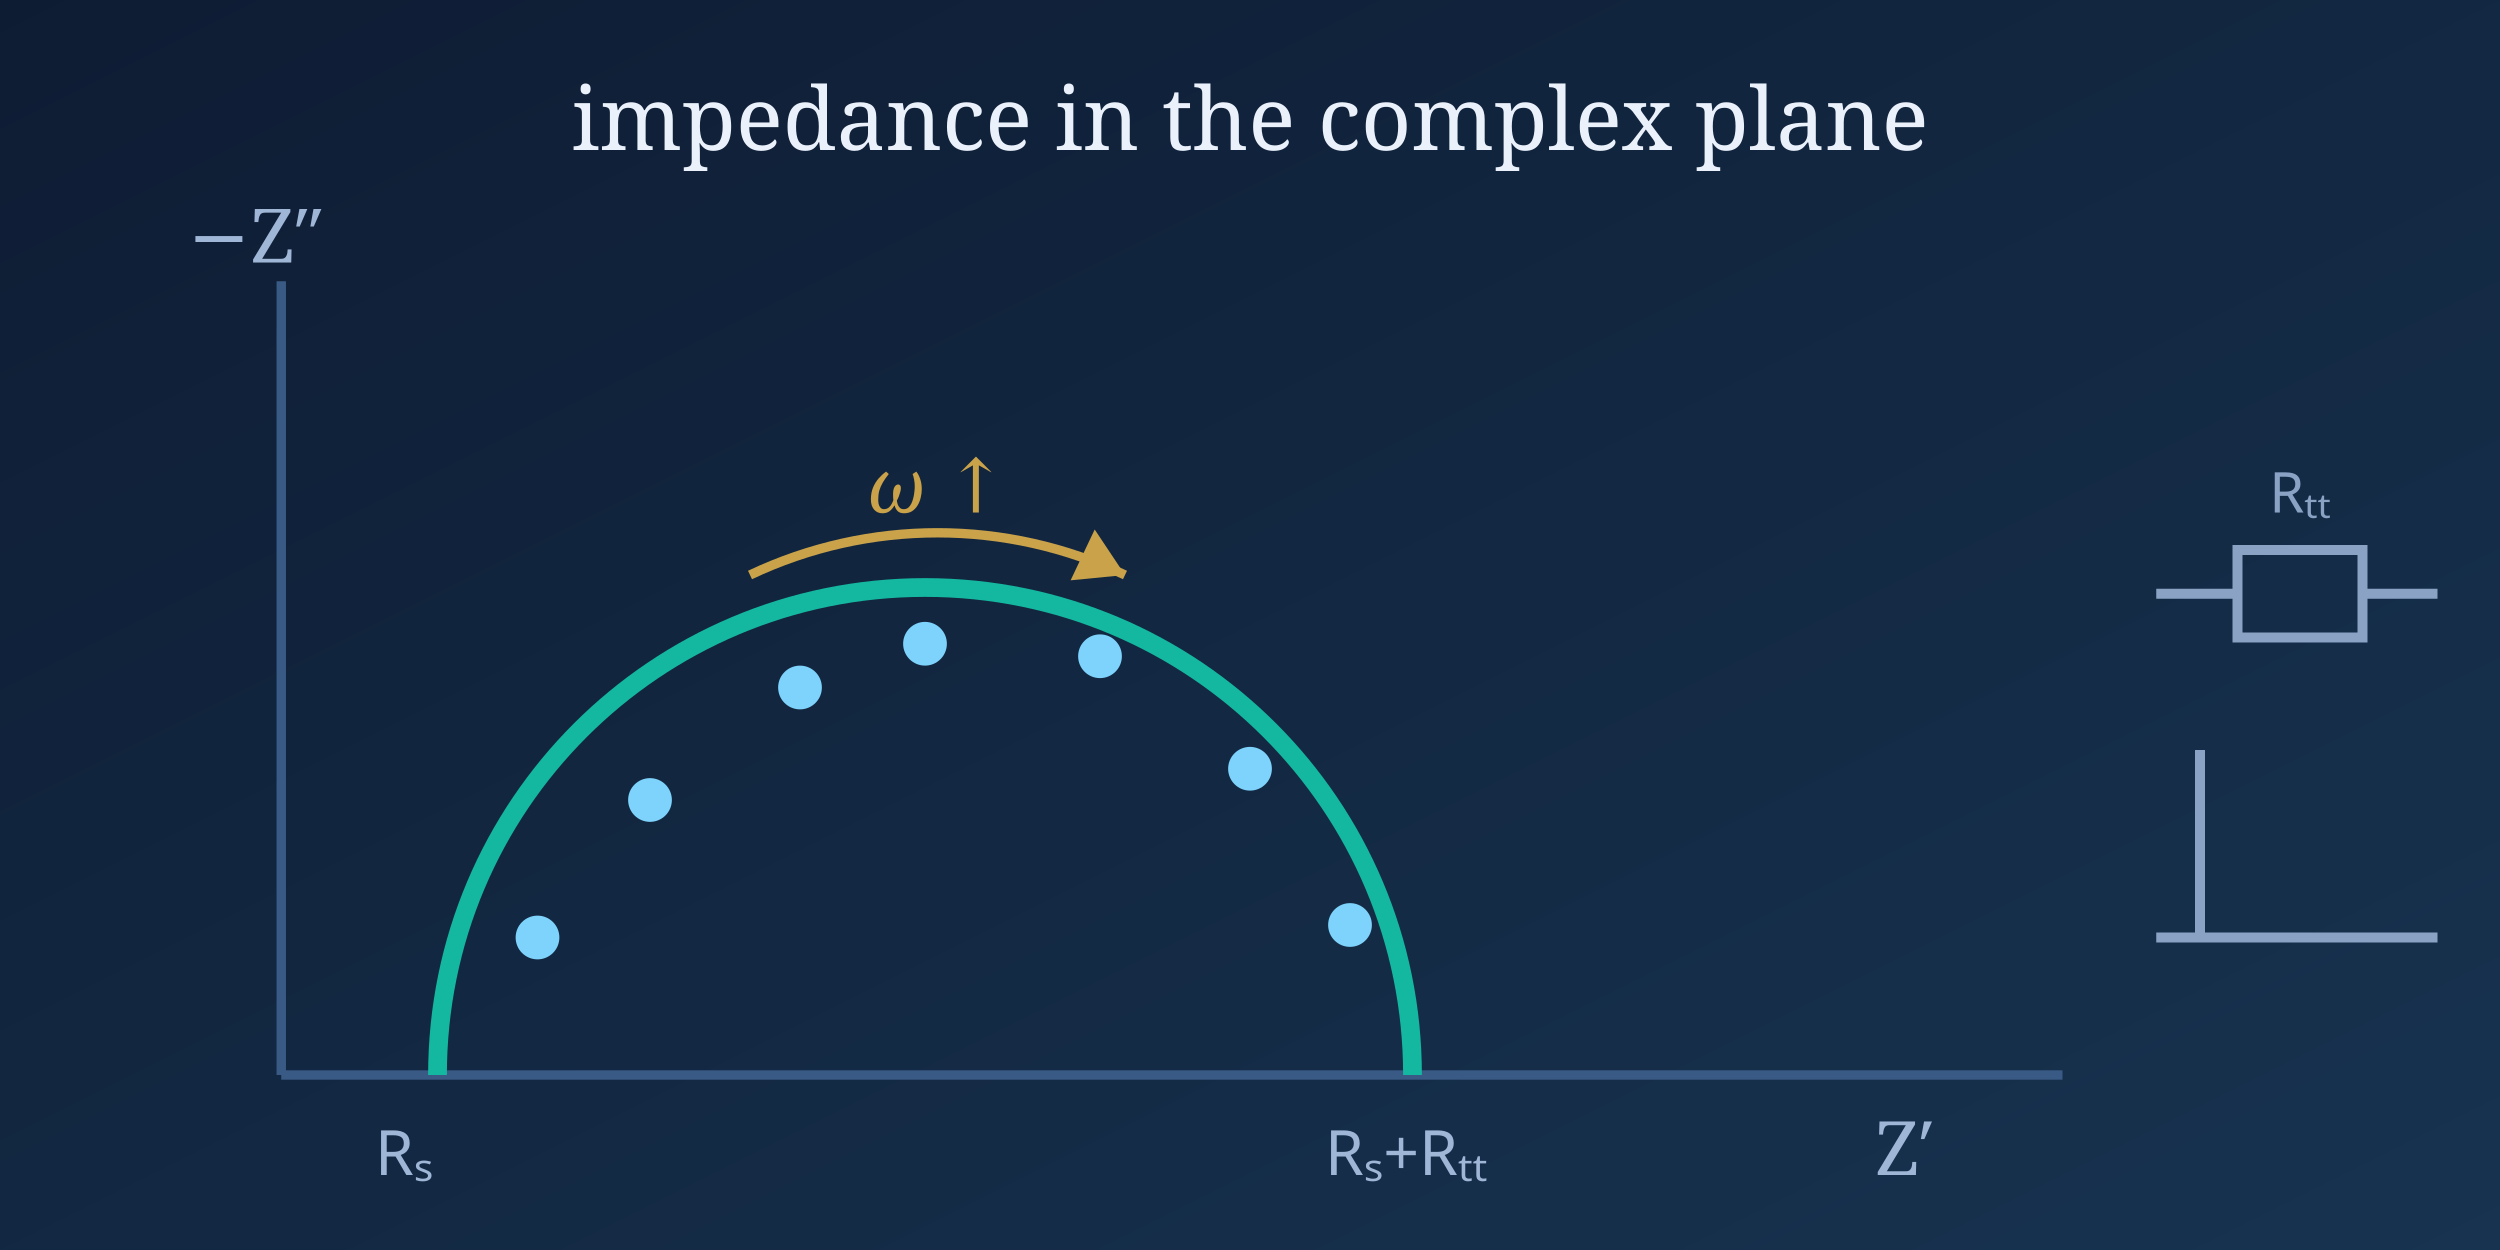
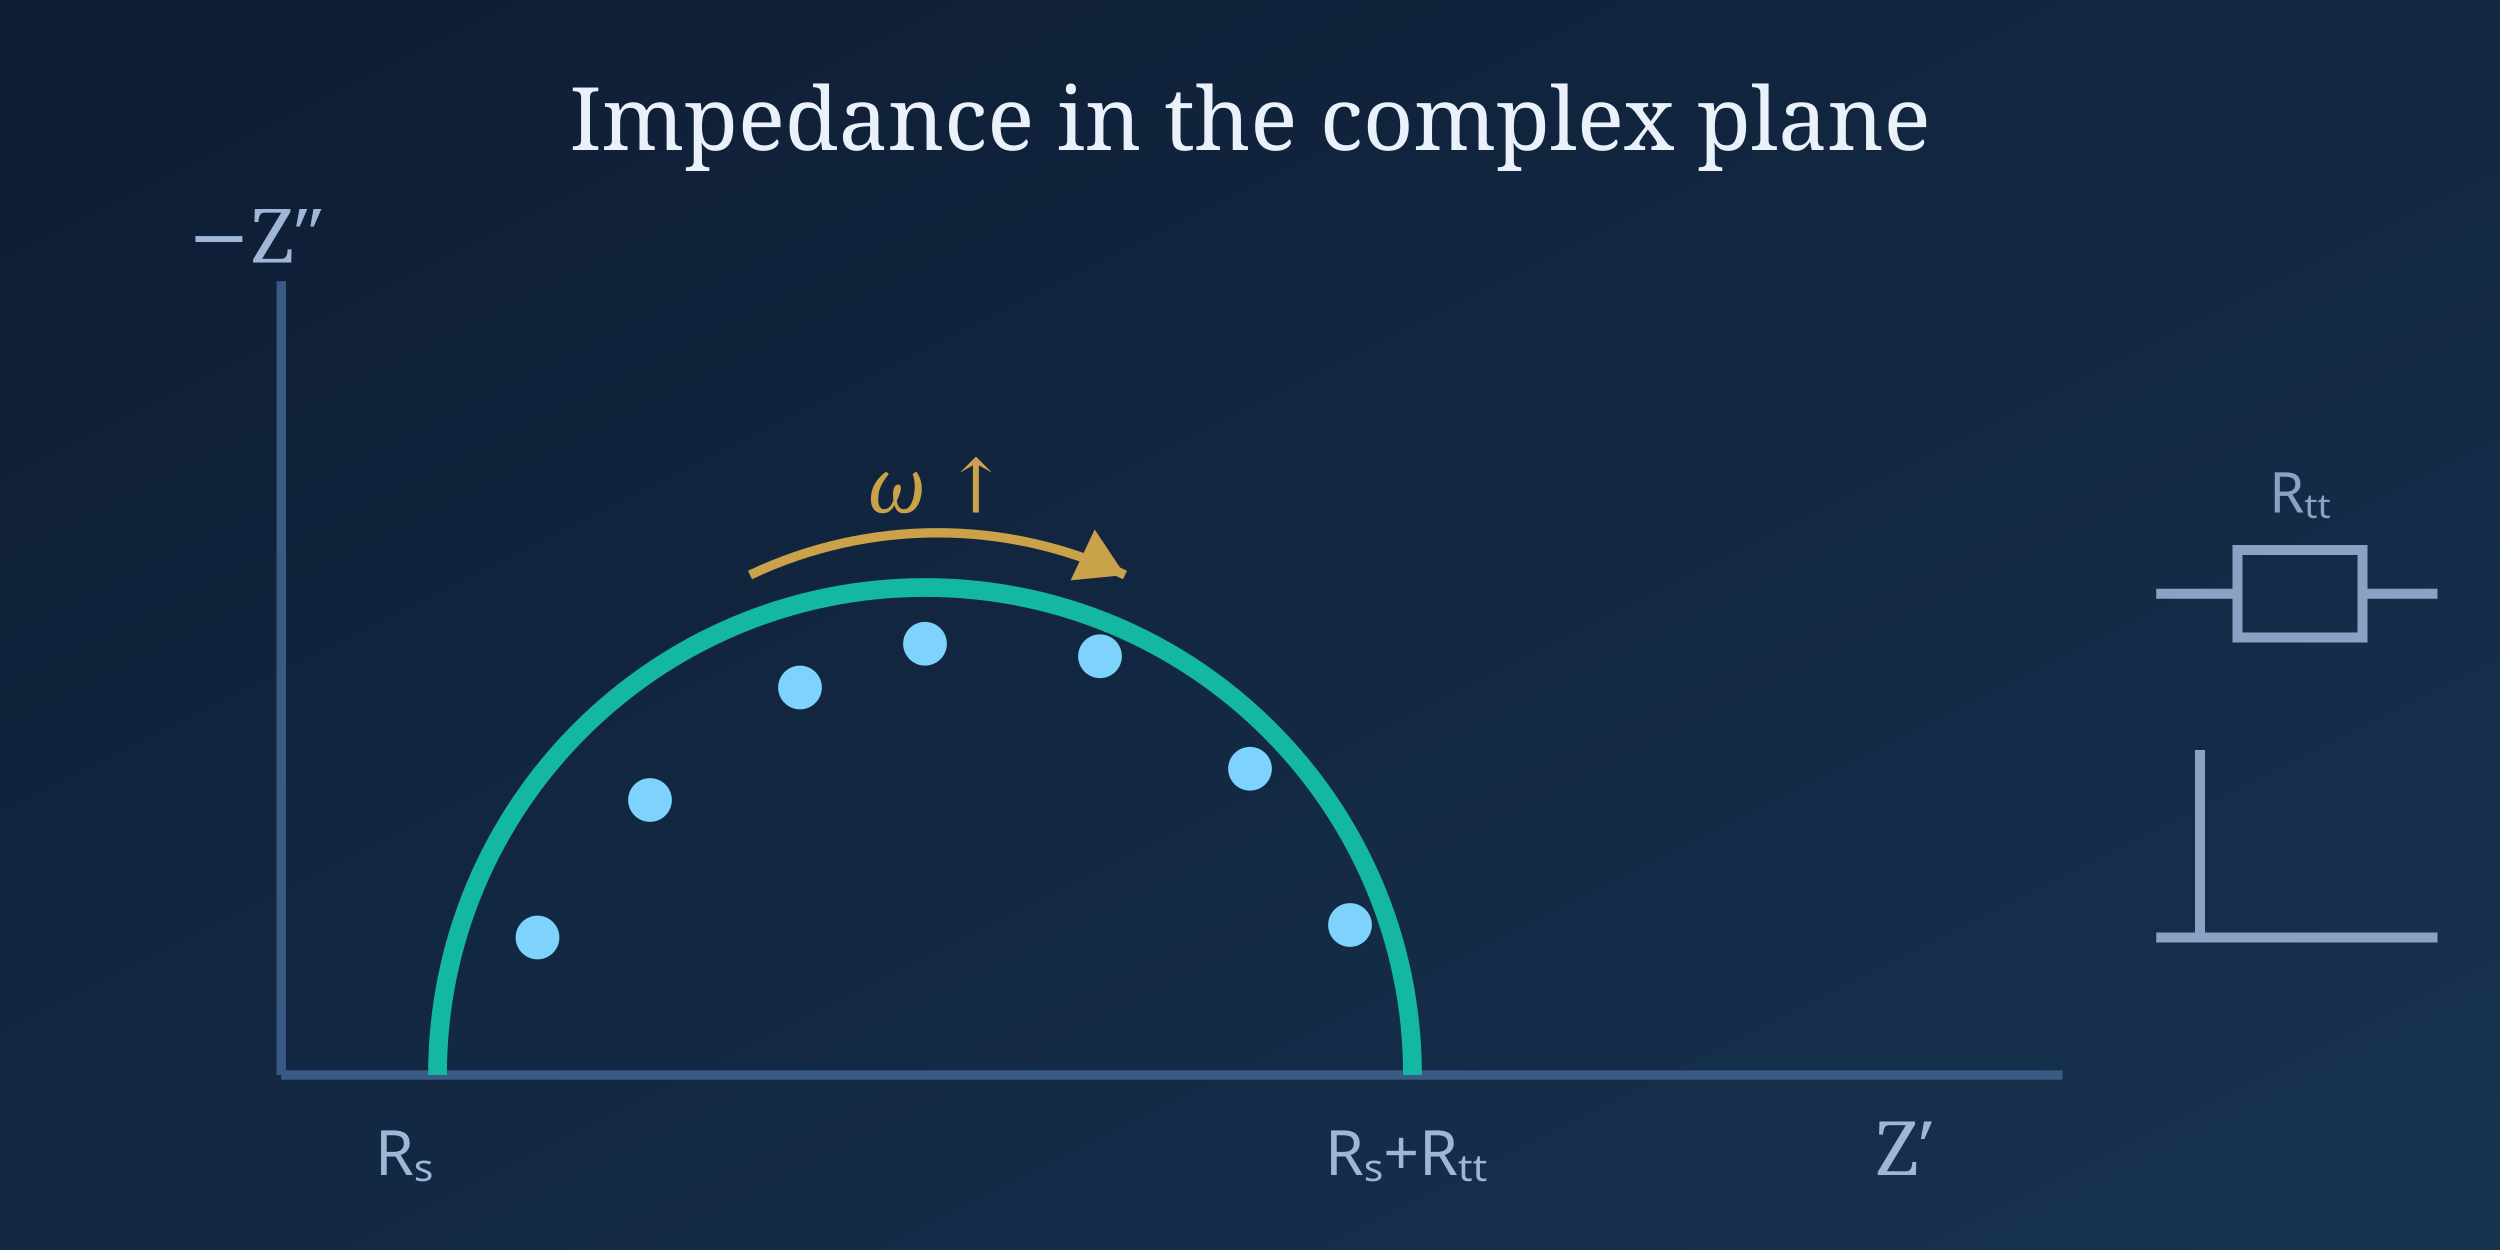
<svg xmlns="http://www.w3.org/2000/svg" viewBox="0 0 400 200" role="img" aria-label="Nyquist impedance plot with equivalent circuit">
  <defs>
    <linearGradient id="bg4" x1="0" y1="0" x2="1" y2="1">
      <stop offset="0" stop-color="#0e1c33" />
      <stop offset="1" stop-color="#173350" />
    </linearGradient>
    <marker id="ah4" markerWidth="8" markerHeight="8" refX="5" refY="3" orient="auto">
      <path d="M0,0 L5,3 L0,6 Z" fill="#c9a24a" />
    </marker>
  </defs>
  <rect width="400" height="200" fill="url(#bg4)" />
-   <text x="200" y="24" text-anchor="middle" fill="#eaf1fb" font-family="Georgia, serif" font-size="14">impedance in the complex plane</text>
+   <text x="200" y="24" text-anchor="middle" fill="#eaf1fb" font-family="Georgia, serif" font-size="14">Impedance in the complex plane</text>
  <g stroke="#3a5a86" stroke-width="1.5">
    <line x1="45" y1="45" x2="45" y2="172" />
    <line x1="45" y1="172" x2="330" y2="172" />
  </g>
  <path d="M70 172 A78 78 0 0 1 226 172" fill="none" stroke="#14b8a1" stroke-width="3" />
  <g fill="#7dd3fc">
    <circle cx="86" cy="150" r="3.5" />
    <circle cx="104" cy="128" r="3.5" />
    <circle cx="128" cy="110" r="3.5" />
    <circle cx="148" cy="103" r="3.5" />
    <circle cx="176" cy="105" r="3.5" />
    <circle cx="200" cy="123" r="3.5" />
    <circle cx="216" cy="148" r="3.5" />
  </g>
  <path d="M120 92 A70 70 0 0 1 180 92" fill="none" stroke="#c9a24a" stroke-width="1.5" marker-end="url(#ah4)" />
  <text x="150" y="82" text-anchor="middle" fill="#c9a24a" font-family="Georgia, serif" font-style="italic" font-size="12">ω ↑</text>
  <text x="300" y="188" fill="#9fb6d6" font-family="Georgia, serif" font-size="12">Z′</text>
  <text x="30" y="42" fill="#9fb6d6" font-family="Georgia, serif" font-size="12">−Z″</text>
  <text x="60" y="188" fill="#9fb6d6" font-family="sans-serif" font-size="10">Rₛ</text>
  <text x="212" y="188" fill="#9fb6d6" font-family="sans-serif" font-size="10">Rₛ+Rₜₜ</text>
  <g stroke="#8aa2c4" stroke-width="1.6" fill="none">
    <line x1="345" y1="95" x2="358" y2="95" />
    <rect x="358" y="88" width="20" height="14" />
    <line x1="378" y1="95" x2="390" y2="95" />
    <line x1="352" y1="120" x2="352" y2="150" />
    <line x1="345" y1="150" x2="390" y2="150" />
    <line x1="352" y1="150" x2="352" y2="150" />
  </g>
  <text x="368" y="82" text-anchor="middle" fill="#8aa2c4" font-family="sans-serif" font-size="9">Rₜₜ</text>
</svg>
